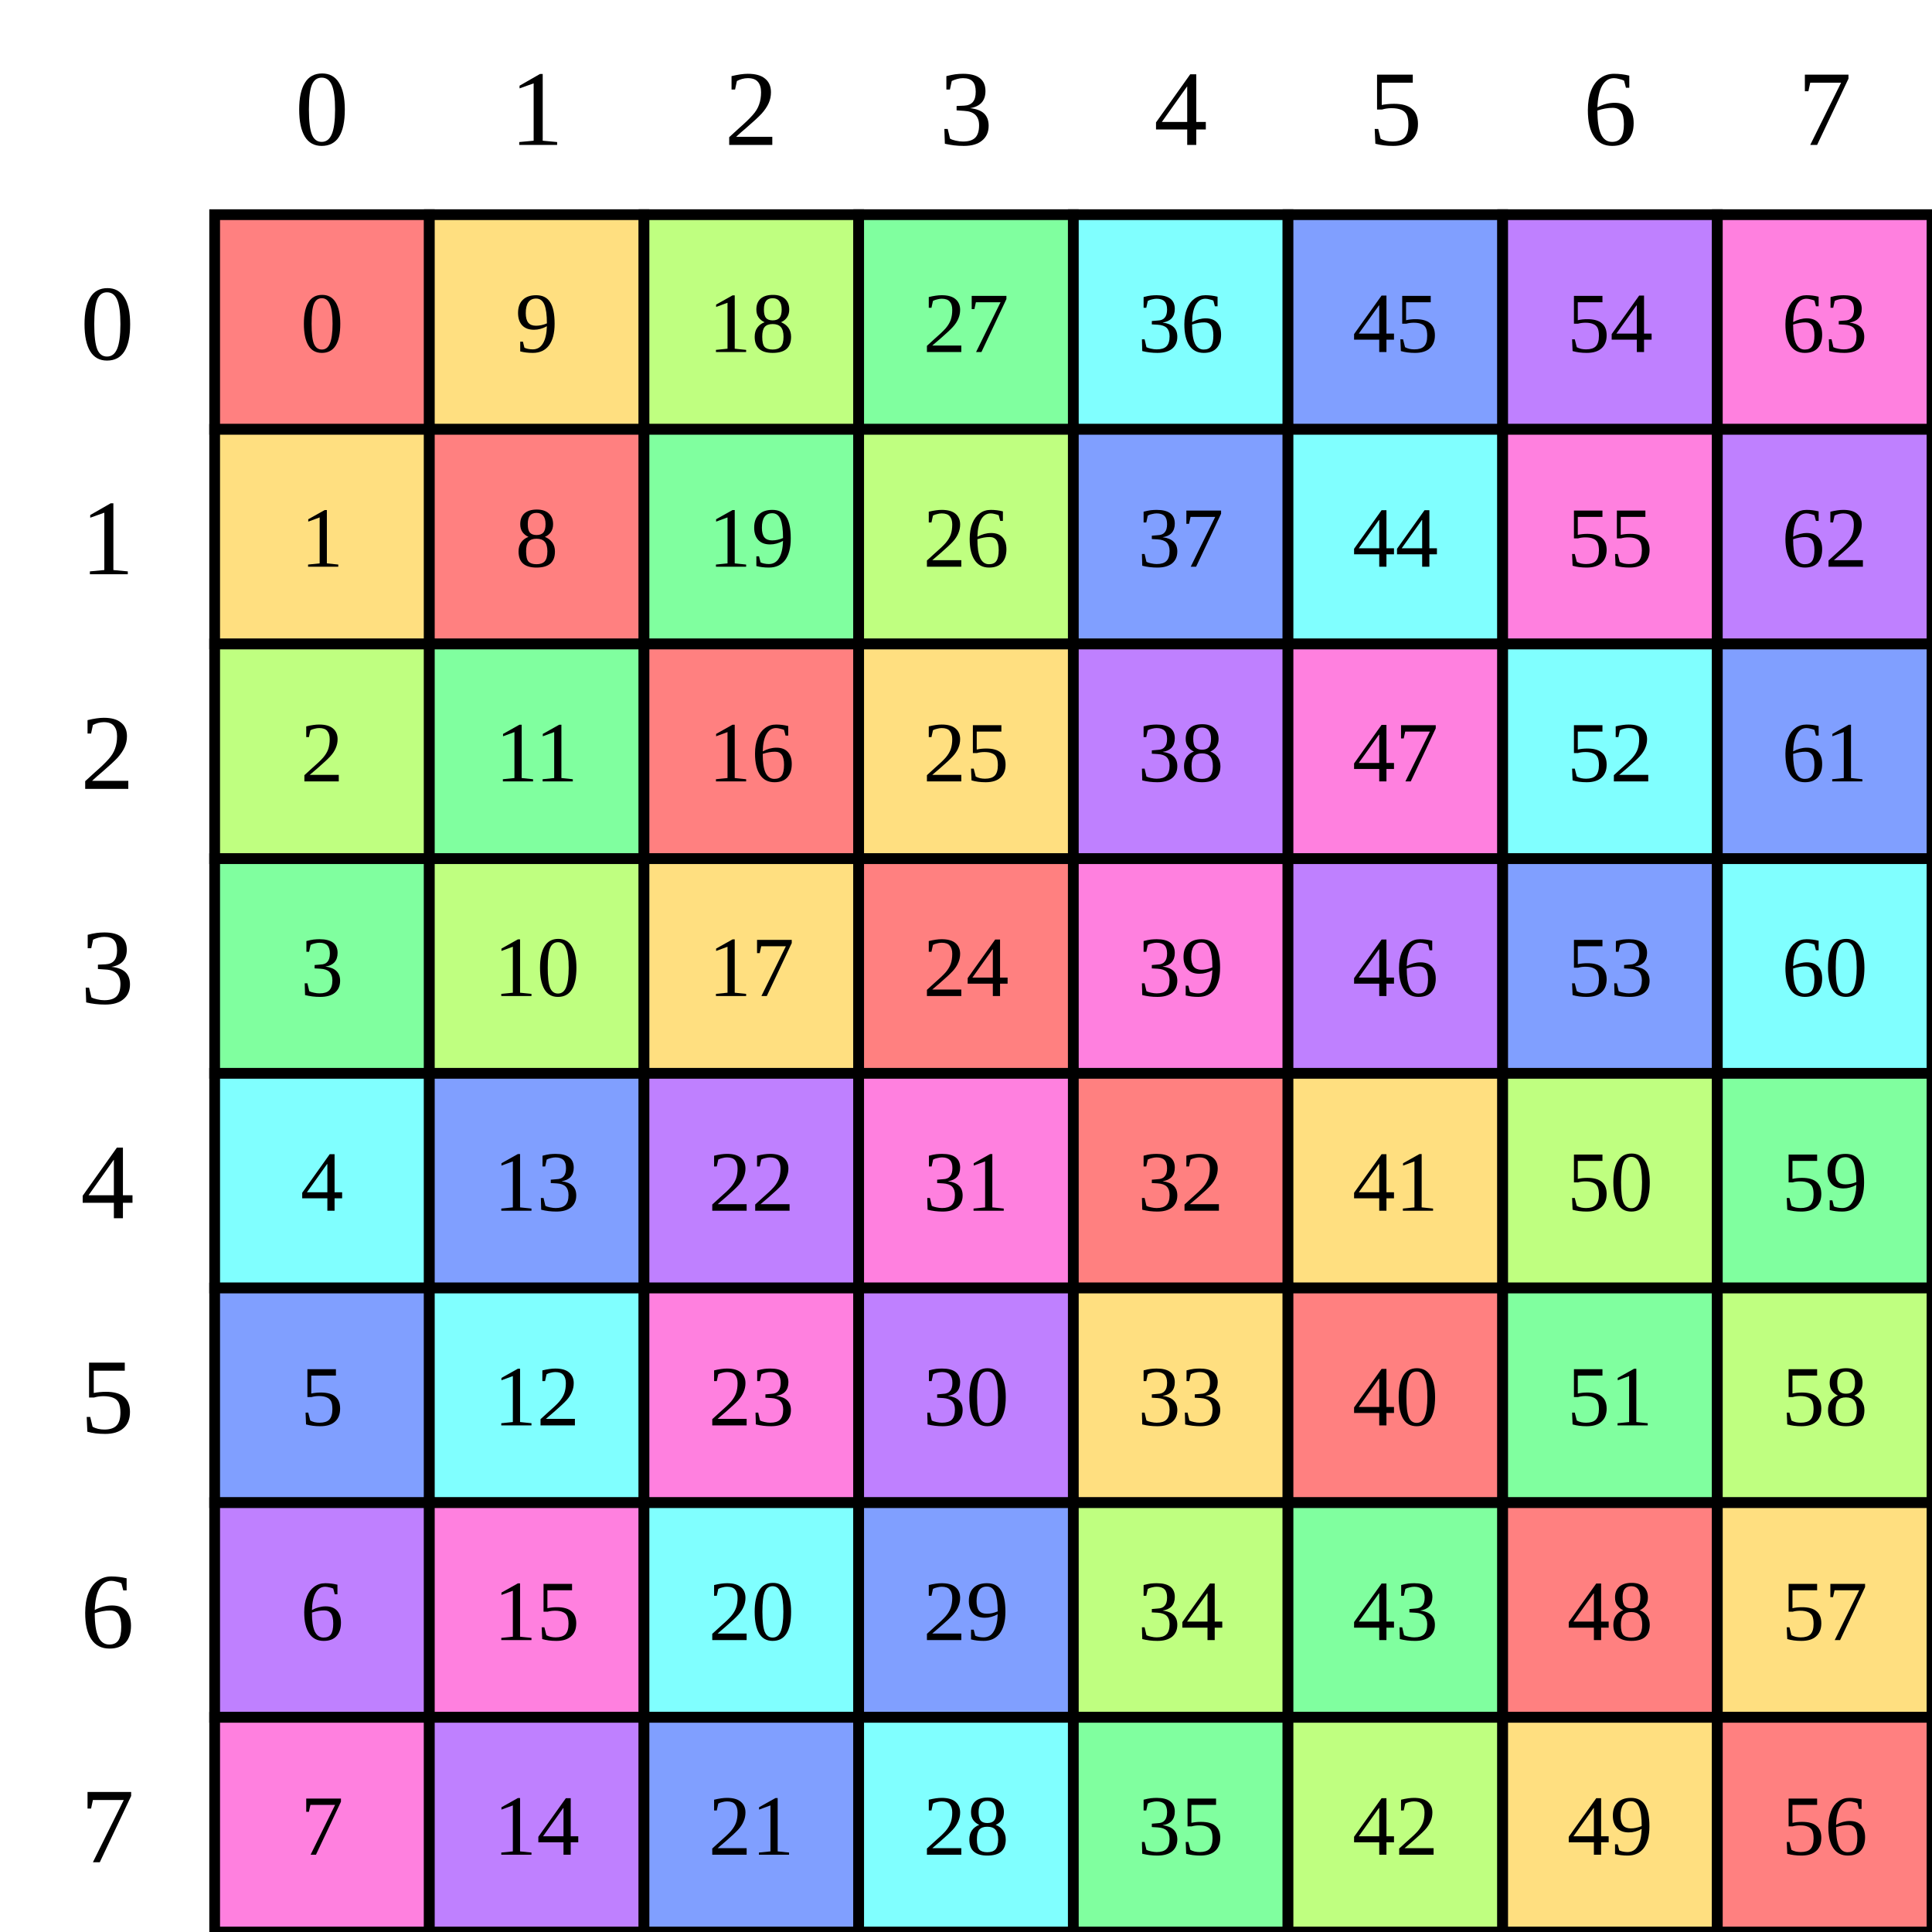
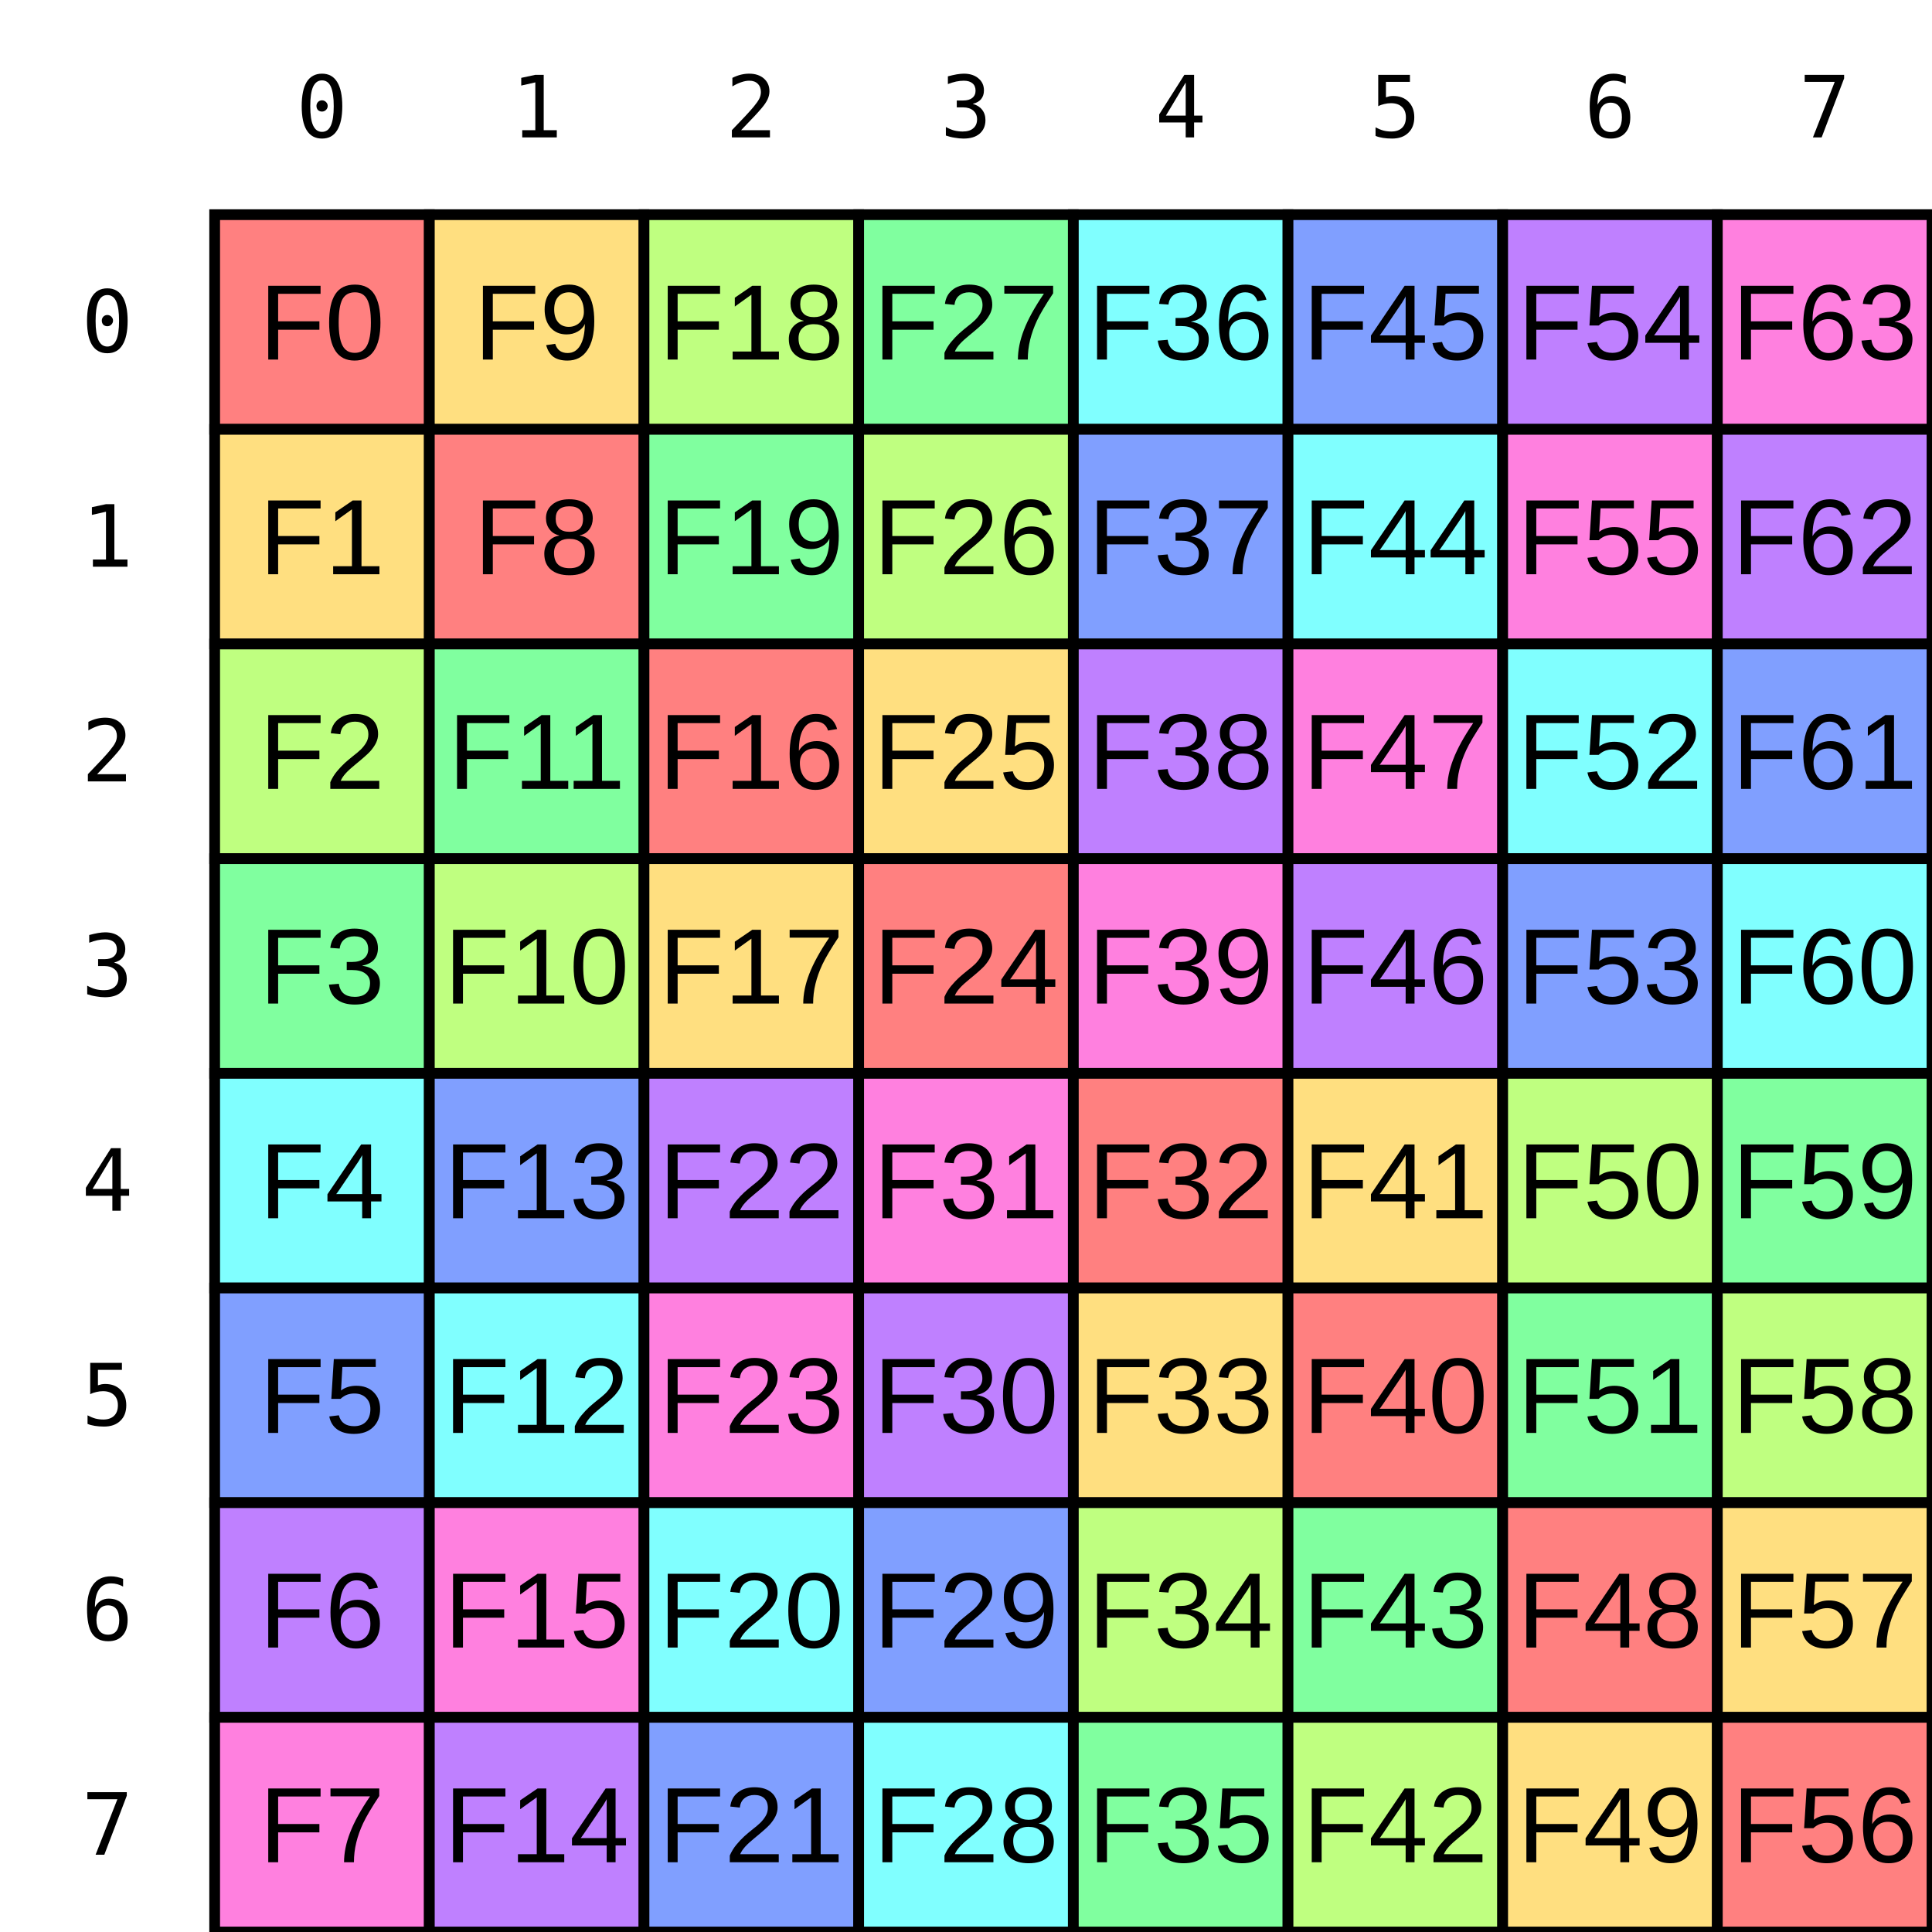
<svg xmlns="http://www.w3.org/2000/svg" baseProfile="full" height="180" version="1.1" width="180">
  <defs />
  <rect fill="rgb(255,128,128)" height="20" stroke="black" width="20" x="20" y="20" />
-   <text dy="0.35em" font-size="8px" text-anchor="middle" x="30" y="30">0</text>
+   <text dy="0.35em" font-family="Arial" font-size="10px" text-anchor="middle" x="30" y="30">F0</text>
  <rect fill="rgb(255,223,128)" height="20" stroke="black" width="20" x="40" y="20" />
-   <text dy="0.35em" font-size="8px" text-anchor="middle" x="50" y="30">9</text>
+   <text dy="0.35em" font-family="Arial" font-size="10px" text-anchor="middle" x="50" y="30">F9</text>
  <rect fill="rgb(191,255,128)" height="20" stroke="black" width="20" x="60" y="20" />
-   <text dy="0.35em" font-size="8px" text-anchor="middle" x="70" y="30">18</text>
+   <text dy="0.35em" font-family="Arial" font-size="10px" text-anchor="middle" x="70" y="30">F18</text>
  <rect fill="rgb(128,255,159)" height="20" stroke="black" width="20" x="80" y="20" />
-   <text dy="0.35em" font-size="8px" text-anchor="middle" x="90" y="30">27</text>
+   <text dy="0.35em" font-family="Arial" font-size="10px" text-anchor="middle" x="90" y="30">F27</text>
  <rect fill="rgb(128,255,255)" height="20" stroke="black" width="20" x="100" y="20" />
-   <text dy="0.35em" font-size="8px" text-anchor="middle" x="110" y="30">36</text>
+   <text dy="0.35em" font-family="Arial" font-size="10px" text-anchor="middle" x="110" y="30">F36</text>
  <rect fill="rgb(128,159,255)" height="20" stroke="black" width="20" x="120" y="20" />
-   <text dy="0.35em" font-size="8px" text-anchor="middle" x="130" y="30">45</text>
+   <text dy="0.35em" font-family="Arial" font-size="10px" text-anchor="middle" x="130" y="30">F45</text>
  <rect fill="rgb(191,128,255)" height="20" stroke="black" width="20" x="140" y="20" />
-   <text dy="0.35em" font-size="8px" text-anchor="middle" x="150" y="30">54</text>
+   <text dy="0.35em" font-family="Arial" font-size="10px" text-anchor="middle" x="150" y="30">F54</text>
  <rect fill="rgb(255,128,223)" height="20" stroke="black" width="20" x="160" y="20" />
-   <text dy="0.35em" font-size="8px" text-anchor="middle" x="170" y="30">63</text>
+   <text dy="0.35em" font-family="Arial" font-size="10px" text-anchor="middle" x="170" y="30">F63</text>
  <rect fill="rgb(255,223,128)" height="20" stroke="black" width="20" x="20" y="40" />
-   <text dy="0.35em" font-size="8px" text-anchor="middle" x="30" y="50">1</text>
+   <text dy="0.35em" font-family="Arial" font-size="10px" text-anchor="middle" x="30" y="50">F1</text>
  <rect fill="rgb(255,128,128)" height="20" stroke="black" width="20" x="40" y="40" />
-   <text dy="0.35em" font-size="8px" text-anchor="middle" x="50" y="50">8</text>
+   <text dy="0.35em" font-family="Arial" font-size="10px" text-anchor="middle" x="50" y="50">F8</text>
  <rect fill="rgb(128,255,159)" height="20" stroke="black" width="20" x="60" y="40" />
-   <text dy="0.35em" font-size="8px" text-anchor="middle" x="70" y="50">19</text>
+   <text dy="0.35em" font-family="Arial" font-size="10px" text-anchor="middle" x="70" y="50">F19</text>
  <rect fill="rgb(191,255,128)" height="20" stroke="black" width="20" x="80" y="40" />
-   <text dy="0.35em" font-size="8px" text-anchor="middle" x="90" y="50">26</text>
+   <text dy="0.35em" font-family="Arial" font-size="10px" text-anchor="middle" x="90" y="50">F26</text>
  <rect fill="rgb(128,159,255)" height="20" stroke="black" width="20" x="100" y="40" />
-   <text dy="0.35em" font-size="8px" text-anchor="middle" x="110" y="50">37</text>
+   <text dy="0.35em" font-family="Arial" font-size="10px" text-anchor="middle" x="110" y="50">F37</text>
  <rect fill="rgb(128,255,255)" height="20" stroke="black" width="20" x="120" y="40" />
-   <text dy="0.35em" font-size="8px" text-anchor="middle" x="130" y="50">44</text>
+   <text dy="0.35em" font-family="Arial" font-size="10px" text-anchor="middle" x="130" y="50">F44</text>
  <rect fill="rgb(255,128,223)" height="20" stroke="black" width="20" x="140" y="40" />
-   <text dy="0.35em" font-size="8px" text-anchor="middle" x="150" y="50">55</text>
+   <text dy="0.35em" font-family="Arial" font-size="10px" text-anchor="middle" x="150" y="50">F55</text>
  <rect fill="rgb(191,128,255)" height="20" stroke="black" width="20" x="160" y="40" />
-   <text dy="0.35em" font-size="8px" text-anchor="middle" x="170" y="50">62</text>
+   <text dy="0.35em" font-family="Arial" font-size="10px" text-anchor="middle" x="170" y="50">F62</text>
  <rect fill="rgb(191,255,128)" height="20" stroke="black" width="20" x="20" y="60" />
-   <text dy="0.35em" font-size="8px" text-anchor="middle" x="30" y="70">2</text>
+   <text dy="0.35em" font-family="Arial" font-size="10px" text-anchor="middle" x="30" y="70">F2</text>
  <rect fill="rgb(128,255,159)" height="20" stroke="black" width="20" x="40" y="60" />
-   <text dy="0.35em" font-size="8px" text-anchor="middle" x="50" y="70">11</text>
+   <text dy="0.35em" font-family="Arial" font-size="10px" text-anchor="middle" x="50" y="70">F11</text>
  <rect fill="rgb(255,128,128)" height="20" stroke="black" width="20" x="60" y="60" />
-   <text dy="0.35em" font-size="8px" text-anchor="middle" x="70" y="70">16</text>
+   <text dy="0.35em" font-family="Arial" font-size="10px" text-anchor="middle" x="70" y="70">F16</text>
  <rect fill="rgb(255,223,128)" height="20" stroke="black" width="20" x="80" y="60" />
-   <text dy="0.35em" font-size="8px" text-anchor="middle" x="90" y="70">25</text>
+   <text dy="0.35em" font-family="Arial" font-size="10px" text-anchor="middle" x="90" y="70">F25</text>
  <rect fill="rgb(191,128,255)" height="20" stroke="black" width="20" x="100" y="60" />
-   <text dy="0.35em" font-size="8px" text-anchor="middle" x="110" y="70">38</text>
+   <text dy="0.35em" font-family="Arial" font-size="10px" text-anchor="middle" x="110" y="70">F38</text>
  <rect fill="rgb(255,128,223)" height="20" stroke="black" width="20" x="120" y="60" />
-   <text dy="0.35em" font-size="8px" text-anchor="middle" x="130" y="70">47</text>
+   <text dy="0.35em" font-family="Arial" font-size="10px" text-anchor="middle" x="130" y="70">F47</text>
  <rect fill="rgb(128,255,255)" height="20" stroke="black" width="20" x="140" y="60" />
-   <text dy="0.35em" font-size="8px" text-anchor="middle" x="150" y="70">52</text>
+   <text dy="0.35em" font-family="Arial" font-size="10px" text-anchor="middle" x="150" y="70">F52</text>
  <rect fill="rgb(128,159,255)" height="20" stroke="black" width="20" x="160" y="60" />
-   <text dy="0.35em" font-size="8px" text-anchor="middle" x="170" y="70">61</text>
+   <text dy="0.35em" font-family="Arial" font-size="10px" text-anchor="middle" x="170" y="70">F61</text>
  <rect fill="rgb(128,255,159)" height="20" stroke="black" width="20" x="20" y="80" />
-   <text dy="0.35em" font-size="8px" text-anchor="middle" x="30" y="90">3</text>
+   <text dy="0.35em" font-family="Arial" font-size="10px" text-anchor="middle" x="30" y="90">F3</text>
  <rect fill="rgb(191,255,128)" height="20" stroke="black" width="20" x="40" y="80" />
-   <text dy="0.35em" font-size="8px" text-anchor="middle" x="50" y="90">10</text>
+   <text dy="0.35em" font-family="Arial" font-size="10px" text-anchor="middle" x="50" y="90">F10</text>
  <rect fill="rgb(255,223,128)" height="20" stroke="black" width="20" x="60" y="80" />
-   <text dy="0.35em" font-size="8px" text-anchor="middle" x="70" y="90">17</text>
+   <text dy="0.35em" font-family="Arial" font-size="10px" text-anchor="middle" x="70" y="90">F17</text>
  <rect fill="rgb(255,128,128)" height="20" stroke="black" width="20" x="80" y="80" />
-   <text dy="0.35em" font-size="8px" text-anchor="middle" x="90" y="90">24</text>
+   <text dy="0.35em" font-family="Arial" font-size="10px" text-anchor="middle" x="90" y="90">F24</text>
  <rect fill="rgb(255,128,223)" height="20" stroke="black" width="20" x="100" y="80" />
-   <text dy="0.35em" font-size="8px" text-anchor="middle" x="110" y="90">39</text>
+   <text dy="0.35em" font-family="Arial" font-size="10px" text-anchor="middle" x="110" y="90">F39</text>
  <rect fill="rgb(191,128,255)" height="20" stroke="black" width="20" x="120" y="80" />
-   <text dy="0.35em" font-size="8px" text-anchor="middle" x="130" y="90">46</text>
+   <text dy="0.35em" font-family="Arial" font-size="10px" text-anchor="middle" x="130" y="90">F46</text>
  <rect fill="rgb(128,159,255)" height="20" stroke="black" width="20" x="140" y="80" />
-   <text dy="0.35em" font-size="8px" text-anchor="middle" x="150" y="90">53</text>
+   <text dy="0.35em" font-family="Arial" font-size="10px" text-anchor="middle" x="150" y="90">F53</text>
  <rect fill="rgb(128,255,255)" height="20" stroke="black" width="20" x="160" y="80" />
-   <text dy="0.35em" font-size="8px" text-anchor="middle" x="170" y="90">60</text>
+   <text dy="0.35em" font-family="Arial" font-size="10px" text-anchor="middle" x="170" y="90">F60</text>
  <rect fill="rgb(128,255,255)" height="20" stroke="black" width="20" x="20" y="100" />
-   <text dy="0.35em" font-size="8px" text-anchor="middle" x="30" y="110">4</text>
+   <text dy="0.35em" font-family="Arial" font-size="10px" text-anchor="middle" x="30" y="110">F4</text>
  <rect fill="rgb(128,159,255)" height="20" stroke="black" width="20" x="40" y="100" />
-   <text dy="0.35em" font-size="8px" text-anchor="middle" x="50" y="110">13</text>
+   <text dy="0.35em" font-family="Arial" font-size="10px" text-anchor="middle" x="50" y="110">F13</text>
  <rect fill="rgb(191,128,255)" height="20" stroke="black" width="20" x="60" y="100" />
-   <text dy="0.35em" font-size="8px" text-anchor="middle" x="70" y="110">22</text>
+   <text dy="0.35em" font-family="Arial" font-size="10px" text-anchor="middle" x="70" y="110">F22</text>
  <rect fill="rgb(255,128,223)" height="20" stroke="black" width="20" x="80" y="100" />
-   <text dy="0.35em" font-size="8px" text-anchor="middle" x="90" y="110">31</text>
+   <text dy="0.35em" font-family="Arial" font-size="10px" text-anchor="middle" x="90" y="110">F31</text>
  <rect fill="rgb(255,128,128)" height="20" stroke="black" width="20" x="100" y="100" />
-   <text dy="0.35em" font-size="8px" text-anchor="middle" x="110" y="110">32</text>
+   <text dy="0.35em" font-family="Arial" font-size="10px" text-anchor="middle" x="110" y="110">F32</text>
  <rect fill="rgb(255,223,128)" height="20" stroke="black" width="20" x="120" y="100" />
-   <text dy="0.35em" font-size="8px" text-anchor="middle" x="130" y="110">41</text>
+   <text dy="0.35em" font-family="Arial" font-size="10px" text-anchor="middle" x="130" y="110">F41</text>
  <rect fill="rgb(191,255,128)" height="20" stroke="black" width="20" x="140" y="100" />
-   <text dy="0.35em" font-size="8px" text-anchor="middle" x="150" y="110">50</text>
+   <text dy="0.35em" font-family="Arial" font-size="10px" text-anchor="middle" x="150" y="110">F50</text>
  <rect fill="rgb(128,255,159)" height="20" stroke="black" width="20" x="160" y="100" />
-   <text dy="0.35em" font-size="8px" text-anchor="middle" x="170" y="110">59</text>
+   <text dy="0.35em" font-family="Arial" font-size="10px" text-anchor="middle" x="170" y="110">F59</text>
  <rect fill="rgb(128,159,255)" height="20" stroke="black" width="20" x="20" y="120" />
-   <text dy="0.35em" font-size="8px" text-anchor="middle" x="30" y="130">5</text>
+   <text dy="0.35em" font-family="Arial" font-size="10px" text-anchor="middle" x="30" y="130">F5</text>
  <rect fill="rgb(128,255,255)" height="20" stroke="black" width="20" x="40" y="120" />
-   <text dy="0.35em" font-size="8px" text-anchor="middle" x="50" y="130">12</text>
+   <text dy="0.35em" font-family="Arial" font-size="10px" text-anchor="middle" x="50" y="130">F12</text>
  <rect fill="rgb(255,128,223)" height="20" stroke="black" width="20" x="60" y="120" />
-   <text dy="0.35em" font-size="8px" text-anchor="middle" x="70" y="130">23</text>
+   <text dy="0.35em" font-family="Arial" font-size="10px" text-anchor="middle" x="70" y="130">F23</text>
  <rect fill="rgb(191,128,255)" height="20" stroke="black" width="20" x="80" y="120" />
-   <text dy="0.35em" font-size="8px" text-anchor="middle" x="90" y="130">30</text>
+   <text dy="0.35em" font-family="Arial" font-size="10px" text-anchor="middle" x="90" y="130">F30</text>
  <rect fill="rgb(255,223,128)" height="20" stroke="black" width="20" x="100" y="120" />
-   <text dy="0.35em" font-size="8px" text-anchor="middle" x="110" y="130">33</text>
+   <text dy="0.35em" font-family="Arial" font-size="10px" text-anchor="middle" x="110" y="130">F33</text>
  <rect fill="rgb(255,128,128)" height="20" stroke="black" width="20" x="120" y="120" />
-   <text dy="0.35em" font-size="8px" text-anchor="middle" x="130" y="130">40</text>
+   <text dy="0.35em" font-family="Arial" font-size="10px" text-anchor="middle" x="130" y="130">F40</text>
  <rect fill="rgb(128,255,159)" height="20" stroke="black" width="20" x="140" y="120" />
-   <text dy="0.35em" font-size="8px" text-anchor="middle" x="150" y="130">51</text>
+   <text dy="0.35em" font-family="Arial" font-size="10px" text-anchor="middle" x="150" y="130">F51</text>
  <rect fill="rgb(191,255,128)" height="20" stroke="black" width="20" x="160" y="120" />
-   <text dy="0.35em" font-size="8px" text-anchor="middle" x="170" y="130">58</text>
+   <text dy="0.35em" font-family="Arial" font-size="10px" text-anchor="middle" x="170" y="130">F58</text>
  <rect fill="rgb(191,128,255)" height="20" stroke="black" width="20" x="20" y="140" />
-   <text dy="0.35em" font-size="8px" text-anchor="middle" x="30" y="150">6</text>
+   <text dy="0.35em" font-family="Arial" font-size="10px" text-anchor="middle" x="30" y="150">F6</text>
  <rect fill="rgb(255,128,223)" height="20" stroke="black" width="20" x="40" y="140" />
-   <text dy="0.35em" font-size="8px" text-anchor="middle" x="50" y="150">15</text>
+   <text dy="0.35em" font-family="Arial" font-size="10px" text-anchor="middle" x="50" y="150">F15</text>
  <rect fill="rgb(128,255,255)" height="20" stroke="black" width="20" x="60" y="140" />
-   <text dy="0.35em" font-size="8px" text-anchor="middle" x="70" y="150">20</text>
+   <text dy="0.35em" font-family="Arial" font-size="10px" text-anchor="middle" x="70" y="150">F20</text>
  <rect fill="rgb(128,159,255)" height="20" stroke="black" width="20" x="80" y="140" />
-   <text dy="0.35em" font-size="8px" text-anchor="middle" x="90" y="150">29</text>
+   <text dy="0.35em" font-family="Arial" font-size="10px" text-anchor="middle" x="90" y="150">F29</text>
  <rect fill="rgb(191,255,128)" height="20" stroke="black" width="20" x="100" y="140" />
-   <text dy="0.35em" font-size="8px" text-anchor="middle" x="110" y="150">34</text>
+   <text dy="0.35em" font-family="Arial" font-size="10px" text-anchor="middle" x="110" y="150">F34</text>
  <rect fill="rgb(128,255,159)" height="20" stroke="black" width="20" x="120" y="140" />
-   <text dy="0.35em" font-size="8px" text-anchor="middle" x="130" y="150">43</text>
+   <text dy="0.35em" font-family="Arial" font-size="10px" text-anchor="middle" x="130" y="150">F43</text>
  <rect fill="rgb(255,128,128)" height="20" stroke="black" width="20" x="140" y="140" />
-   <text dy="0.35em" font-size="8px" text-anchor="middle" x="150" y="150">48</text>
+   <text dy="0.35em" font-family="Arial" font-size="10px" text-anchor="middle" x="150" y="150">F48</text>
  <rect fill="rgb(255,223,128)" height="20" stroke="black" width="20" x="160" y="140" />
-   <text dy="0.35em" font-size="8px" text-anchor="middle" x="170" y="150">57</text>
+   <text dy="0.35em" font-family="Arial" font-size="10px" text-anchor="middle" x="170" y="150">F57</text>
  <rect fill="rgb(255,128,223)" height="20" stroke="black" width="20" x="20" y="160" />
-   <text dy="0.35em" font-size="8px" text-anchor="middle" x="30" y="170">7</text>
+   <text dy="0.35em" font-family="Arial" font-size="10px" text-anchor="middle" x="30" y="170">F7</text>
  <rect fill="rgb(191,128,255)" height="20" stroke="black" width="20" x="40" y="160" />
-   <text dy="0.35em" font-size="8px" text-anchor="middle" x="50" y="170">14</text>
+   <text dy="0.35em" font-family="Arial" font-size="10px" text-anchor="middle" x="50" y="170">F14</text>
  <rect fill="rgb(128,159,255)" height="20" stroke="black" width="20" x="60" y="160" />
-   <text dy="0.35em" font-size="8px" text-anchor="middle" x="70" y="170">21</text>
+   <text dy="0.35em" font-family="Arial" font-size="10px" text-anchor="middle" x="70" y="170">F21</text>
  <rect fill="rgb(128,255,255)" height="20" stroke="black" width="20" x="80" y="160" />
-   <text dy="0.35em" font-size="8px" text-anchor="middle" x="90" y="170">28</text>
+   <text dy="0.35em" font-family="Arial" font-size="10px" text-anchor="middle" x="90" y="170">F28</text>
  <rect fill="rgb(128,255,159)" height="20" stroke="black" width="20" x="100" y="160" />
-   <text dy="0.35em" font-size="8px" text-anchor="middle" x="110" y="170">35</text>
+   <text dy="0.35em" font-family="Arial" font-size="10px" text-anchor="middle" x="110" y="170">F35</text>
  <rect fill="rgb(191,255,128)" height="20" stroke="black" width="20" x="120" y="160" />
-   <text dy="0.35em" font-size="8px" text-anchor="middle" x="130" y="170">42</text>
+   <text dy="0.35em" font-family="Arial" font-size="10px" text-anchor="middle" x="130" y="170">F42</text>
  <rect fill="rgb(255,223,128)" height="20" stroke="black" width="20" x="140" y="160" />
-   <text dy="0.35em" font-size="8px" text-anchor="middle" x="150" y="170">49</text>
+   <text dy="0.35em" font-family="Arial" font-size="10px" text-anchor="middle" x="150" y="170">F49</text>
  <rect fill="rgb(255,128,128)" height="20" stroke="black" width="20" x="160" y="160" />
-   <text dy="0.35em" font-size="8px" text-anchor="middle" x="170" y="170">56</text>
-   <text dy="0.35em" font-size="10px" text-anchor="middle" x="10" y="30">0</text>
-   <text dy="0.35em" font-size="10px" text-anchor="middle" x="10" y="50">1</text>
-   <text dy="0.35em" font-size="10px" text-anchor="middle" x="10" y="70">2</text>
-   <text dy="0.35em" font-size="10px" text-anchor="middle" x="10" y="90">3</text>
-   <text dy="0.35em" font-size="10px" text-anchor="middle" x="10" y="110">4</text>
-   <text dy="0.35em" font-size="10px" text-anchor="middle" x="10" y="130">5</text>
-   <text dy="0.35em" font-size="10px" text-anchor="middle" x="10" y="150">6</text>
-   <text dy="0.35em" font-size="10px" text-anchor="middle" x="10" y="170">7</text>
-   <text dy="0.35em" font-size="10px" text-anchor="middle" x="30" y="10">0</text>
-   <text dy="0.35em" font-size="10px" text-anchor="middle" x="50" y="10">1</text>
-   <text dy="0.35em" font-size="10px" text-anchor="middle" x="70" y="10">2</text>
-   <text dy="0.35em" font-size="10px" text-anchor="middle" x="90" y="10">3</text>
-   <text dy="0.35em" font-size="10px" text-anchor="middle" x="110" y="10">4</text>
-   <text dy="0.35em" font-size="10px" text-anchor="middle" x="130" y="10">5</text>
-   <text dy="0.35em" font-size="10px" text-anchor="middle" x="150" y="10">6</text>
-   <text dy="0.35em" font-size="10px" text-anchor="middle" x="170" y="10">7</text>
+   <text dy="0.35em" font-family="Arial" font-size="10px" text-anchor="middle" x="170" y="170">F56</text>
+   <text dy="0.35em" font-family="monospace" font-size="8px" text-anchor="middle" x="10" y="30">0</text>
+   <text dy="0.35em" font-family="monospace" font-size="8px" text-anchor="middle" x="10" y="50">1</text>
+   <text dy="0.35em" font-family="monospace" font-size="8px" text-anchor="middle" x="10" y="70">2</text>
+   <text dy="0.35em" font-family="monospace" font-size="8px" text-anchor="middle" x="10" y="90">3</text>
+   <text dy="0.35em" font-family="monospace" font-size="8px" text-anchor="middle" x="10" y="110">4</text>
+   <text dy="0.35em" font-family="monospace" font-size="8px" text-anchor="middle" x="10" y="130">5</text>
+   <text dy="0.35em" font-family="monospace" font-size="8px" text-anchor="middle" x="10" y="150">6</text>
+   <text dy="0.35em" font-family="monospace" font-size="8px" text-anchor="middle" x="10" y="170">7</text>
+   <text dy="0.35em" font-family="monospace" font-size="8px" text-anchor="middle" x="30" y="10">0</text>
+   <text dy="0.35em" font-family="monospace" font-size="8px" text-anchor="middle" x="50" y="10">1</text>
+   <text dy="0.35em" font-family="monospace" font-size="8px" text-anchor="middle" x="70" y="10">2</text>
+   <text dy="0.35em" font-family="monospace" font-size="8px" text-anchor="middle" x="90" y="10">3</text>
+   <text dy="0.35em" font-family="monospace" font-size="8px" text-anchor="middle" x="110" y="10">4</text>
+   <text dy="0.35em" font-family="monospace" font-size="8px" text-anchor="middle" x="130" y="10">5</text>
+   <text dy="0.35em" font-family="monospace" font-size="8px" text-anchor="middle" x="150" y="10">6</text>
+   <text dy="0.35em" font-family="monospace" font-size="8px" text-anchor="middle" x="170" y="10">7</text>
</svg>
